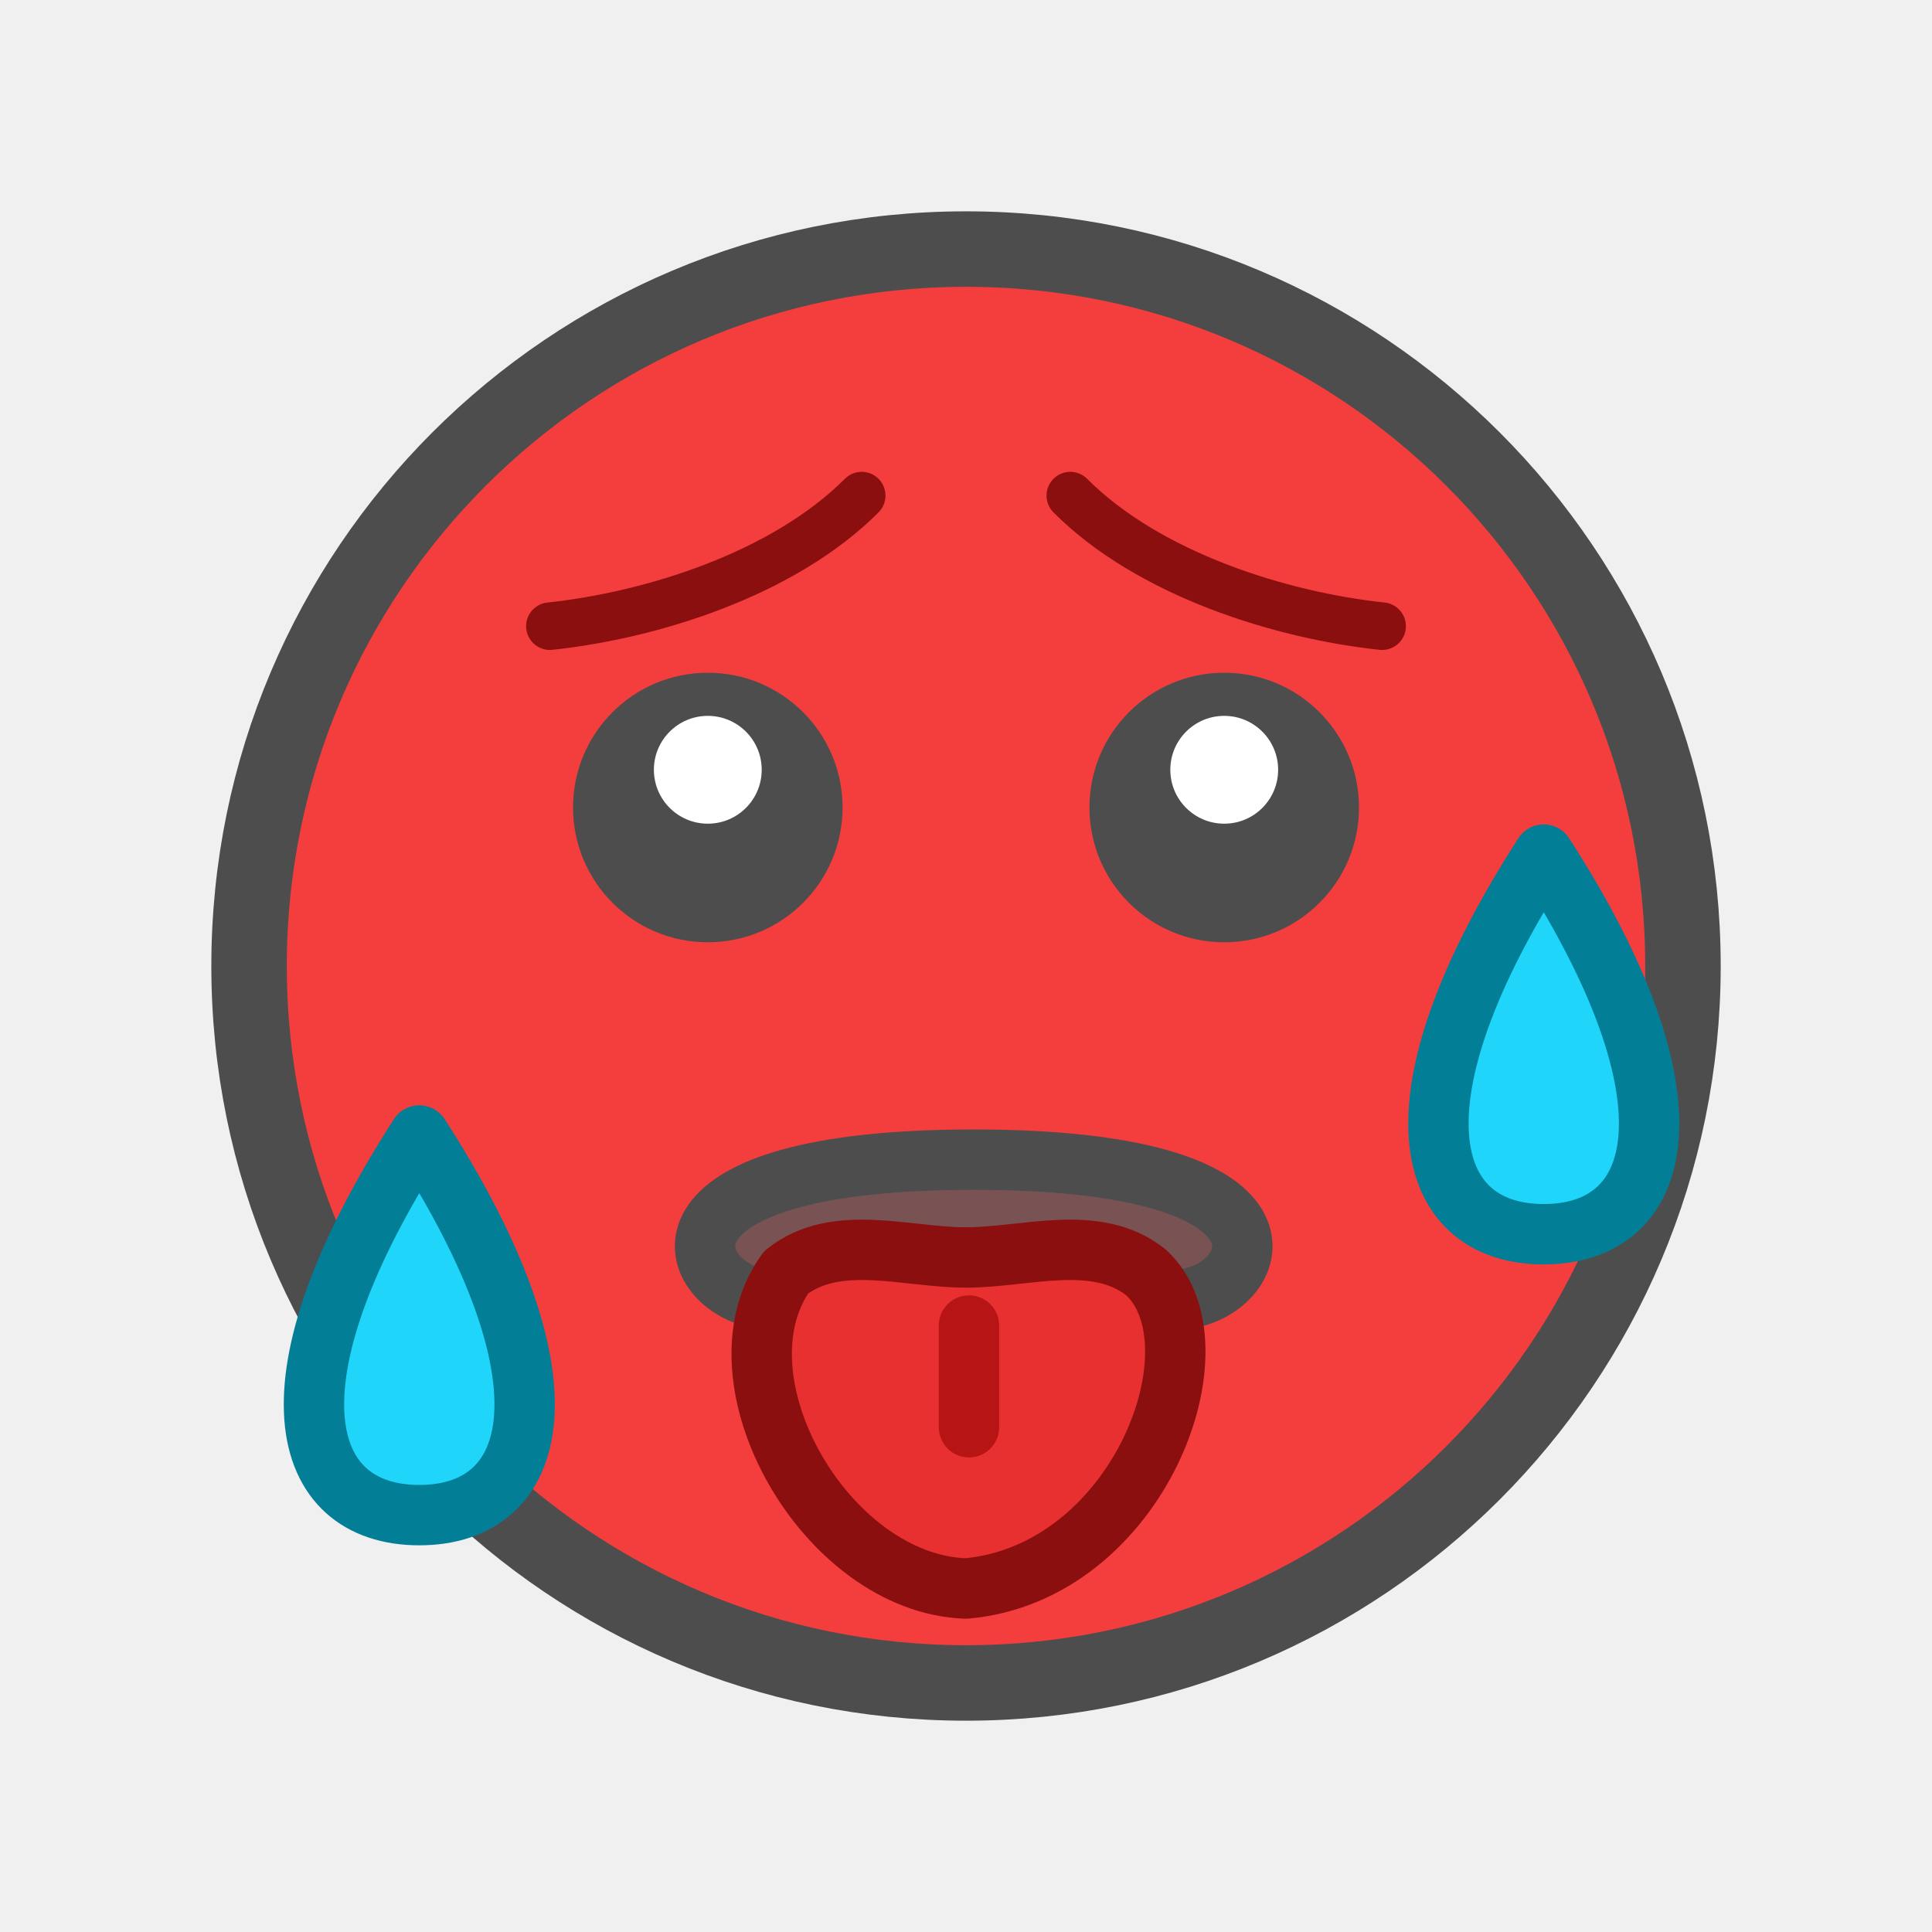
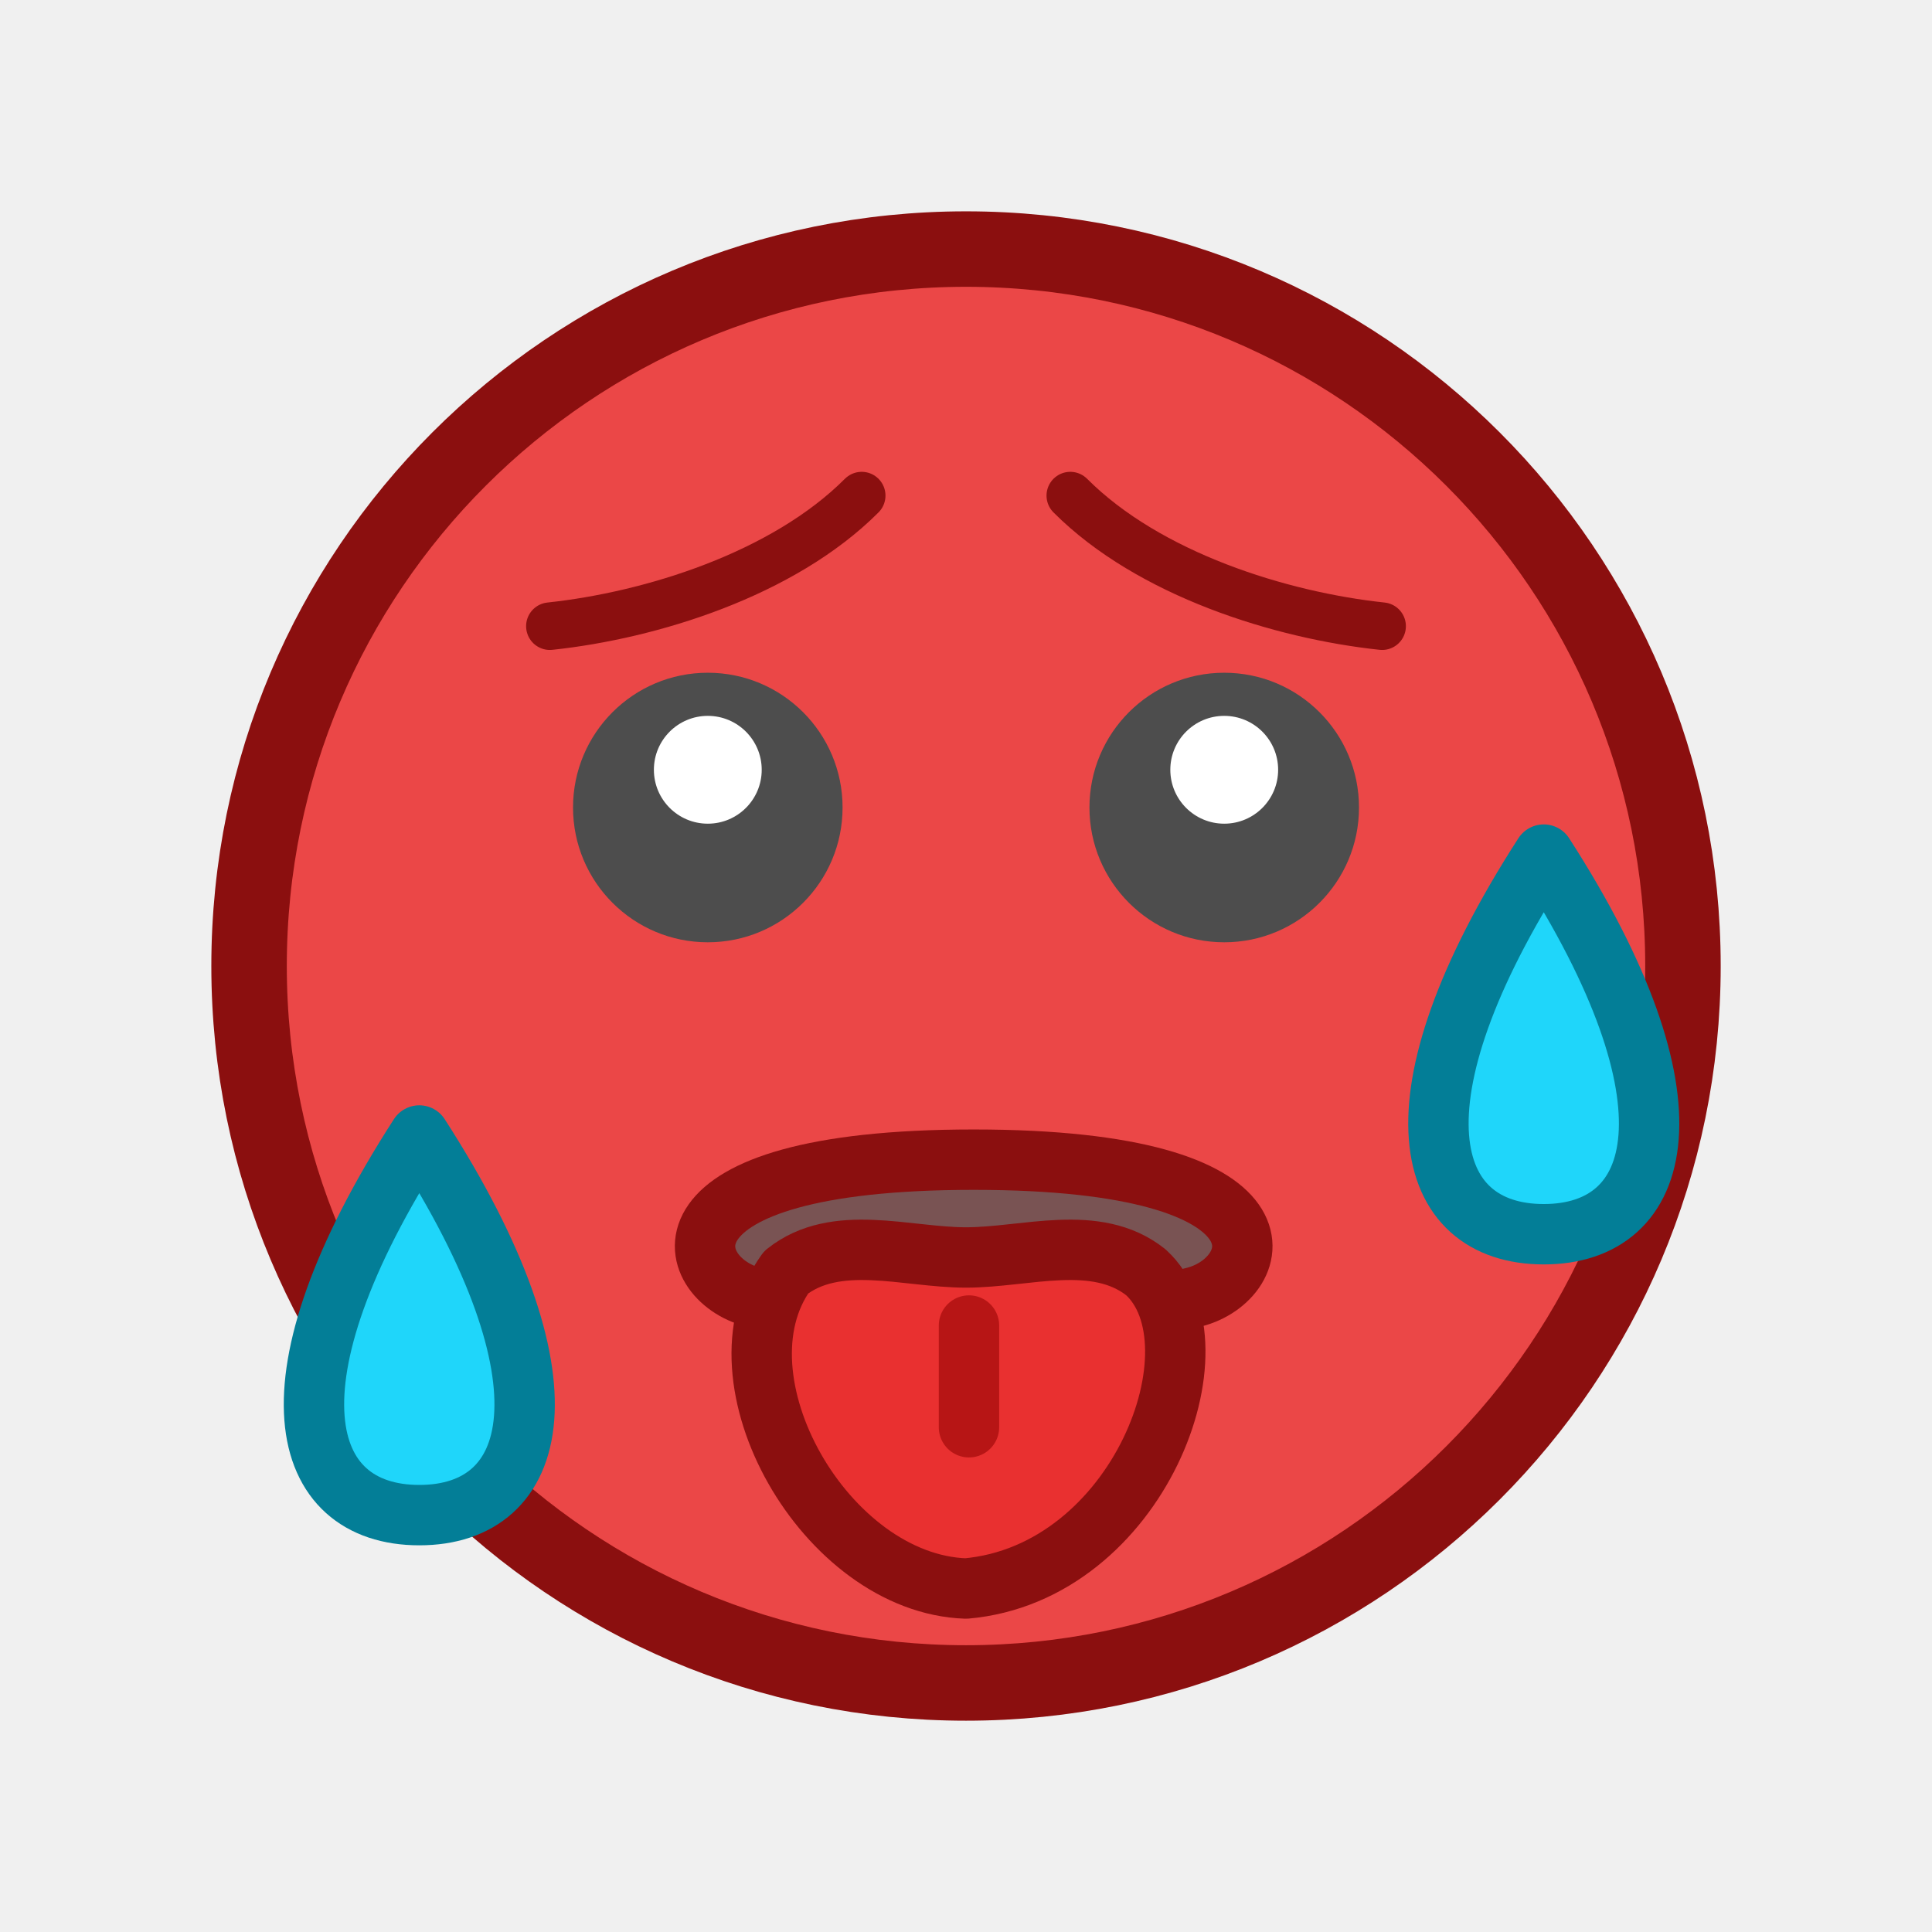
<svg xmlns="http://www.w3.org/2000/svg" width="256" height="256" viewBox="0 0 67.733 67.733" version="1.1" id="svg8">
  <defs id="defs2" />
  <g id="layer1">
-     <ellipse style="fill:#f43e3e;fill-opacity:1;stroke:#4d4d4d;stroke-width:2.646;stroke-linecap:round;stroke-linejoin:round;stroke-miterlimit:4;stroke-dasharray:none;stroke-opacity:1" id="path833" cx="33.867" cy="33.867" rx="25.135" ry="25.135" />
+     <ellipse style="fill:#eb4747;fill-opacity:1;stroke:#8b0f0f;stroke-width:2.646;stroke-linecap:round;stroke-linejoin:round;stroke-miterlimit:4;stroke-dasharray:none;stroke-opacity:1" id="path833" cx="33.867" cy="33.867" rx="25.135" ry="25.135" />
    <path id="path1442-3-3" d="m 37.523,17.375 c 2.759,2.764 7.384,4.2 10.932,4.578" style="font-variation-settings:normal;vector-effect:none;fill:none;fill-opacity:1;stroke:#8b0f0f;stroke-width:1.667;stroke-linecap:round;stroke-linejoin:miter;stroke-miterlimit:4;stroke-dasharray:none;stroke-dashoffset:0;stroke-opacity:1;stop-color:#000000" />
    <path id="path1442-3-3-6" d="m 30.21,17.375 c -2.759,2.764 -7.384,4.2 -10.932,4.578" style="font-variation-settings:normal;vector-effect:none;fill:none;fill-opacity:1;stroke:#8b0f0f;stroke-width:1.667;stroke-linecap:round;stroke-linejoin:miter;stroke-miterlimit:4;stroke-dasharray:none;stroke-dashoffset:0;stroke-opacity:1;stop-color:#000000" />
-     <path id="path902-3-2" style="fill:#795353;fill-opacity:1;stroke:#4d4d4d;stroke-width:2.117;stroke-linecap:round;stroke-linejoin:round;stroke-miterlimit:4;stroke-dasharray:none;stroke-opacity:1" d="m 41.865,45.475 c 2.473,-0.622 3.831,-4.819 -7.729,-4.819 -11.56,0 -10.202,4.198 -7.729,4.819 3.23,0.812 4.424,-0.116 7.729,-0.116 3.304,0 4.499,0.928 7.729,0.116 z" />
+     <path id="path902-3-2" style="fill:#795353;fill-opacity:1;stroke:#8b0f0f;stroke-width:2.117;stroke-linecap:round;stroke-linejoin:round;stroke-miterlimit:4;stroke-dasharray:none;stroke-opacity:1" d="m 41.865,45.475 c 2.473,-0.622 3.831,-4.819 -7.729,-4.819 -11.56,0 -10.202,4.198 -7.729,4.819 3.23,0.812 4.424,-0.116 7.729,-0.116 3.304,0 4.499,0.928 7.729,0.116 z" />
    <path d="m 27.562,44.604 c -2.693,3.733 1.376,10.924 6.305,11.087 6.065,-0.538 9.064,-8.568 6.305,-11.087 -1.751,-1.386 -4.204,-0.519 -6.305,-0.519 -2.102,0 -4.555,-0.867 -6.305,0.519 z" style="fill:#e93030;fill-opacity:1;stroke:#8b0f0f;stroke-width:2.117;stroke-linecap:round;stroke-linejoin:round;stroke-miterlimit:4;stroke-dasharray:none;stroke-opacity:1" id="path902-3-6" />
    <path id="path1595" d="m 33.971,46.471 v 3.566" style="fill:none;fill-opacity:1;stroke:#b71515;stroke-width:2.117;stroke-linecap:round;stroke-linejoin:miter;stroke-miterlimit:4;stroke-dasharray:none;stroke-opacity:1" />
    <g transform="translate(-1.115029,1.058333)" id="g900">
      <g id="g871" transform="translate(-7.9375,-0.340178)">
        <circle r="4.725" cy="27.592" cx="33.867" id="path835" style="fill:#4d4d4d;fill-opacity:1;stroke:none;stroke-width:1.018;stroke-linecap:round;stroke-linejoin:round;stroke-miterlimit:4;stroke-dasharray:none;stroke-opacity:1" />
        <circle style="fill:#ffffff;fill-opacity:1;stroke:none;stroke-width:0.407;stroke-linecap:round;stroke-linejoin:round;stroke-miterlimit:4;stroke-dasharray:none;stroke-opacity:1" id="path835-7" cx="33.867" cy="26.269" r="1.89" />
      </g>
      <g transform="translate(10.16756,-0.340178)" id="g871-4">
        <circle style="fill:#4d4d4d;fill-opacity:1;stroke:none;stroke-width:1.018;stroke-linecap:round;stroke-linejoin:round;stroke-miterlimit:4;stroke-dasharray:none;stroke-opacity:1" id="path835-3" cx="33.867" cy="27.592" r="4.725" />
        <circle r="1.89" cy="26.269" cx="33.867" id="path835-7-5" style="fill:#ffffff;fill-opacity:1;stroke:none;stroke-width:0.407;stroke-linecap:round;stroke-linejoin:round;stroke-miterlimit:4;stroke-dasharray:none;stroke-opacity:1" />
      </g>
    </g>
    <path id="path3668-1" style="fill:#1fd6fa;fill-opacity:1;stroke:#037e97;stroke-width:2.117;stroke-linecap:round;stroke-linejoin:round;stroke-miterlimit:4;stroke-dasharray:none;stroke-opacity:1" d="m 14.7,53.118 c -4.213,0 -5.587,-4.643 0,-13.309 5.587,8.666 4.213,13.309 0,13.309 z" />
    <path id="path3668-1-7" style="fill:#1fd6fa;fill-opacity:1;stroke:#037e97;stroke-width:2.117;stroke-linecap:round;stroke-linejoin:round;stroke-miterlimit:4;stroke-dasharray:none;stroke-opacity:1" d="m 54.122,43.27 c -4.213,0 -5.587,-4.643 0,-13.309 5.587,8.666 4.213,13.309 0,13.309 z" />
  </g>
</svg>
